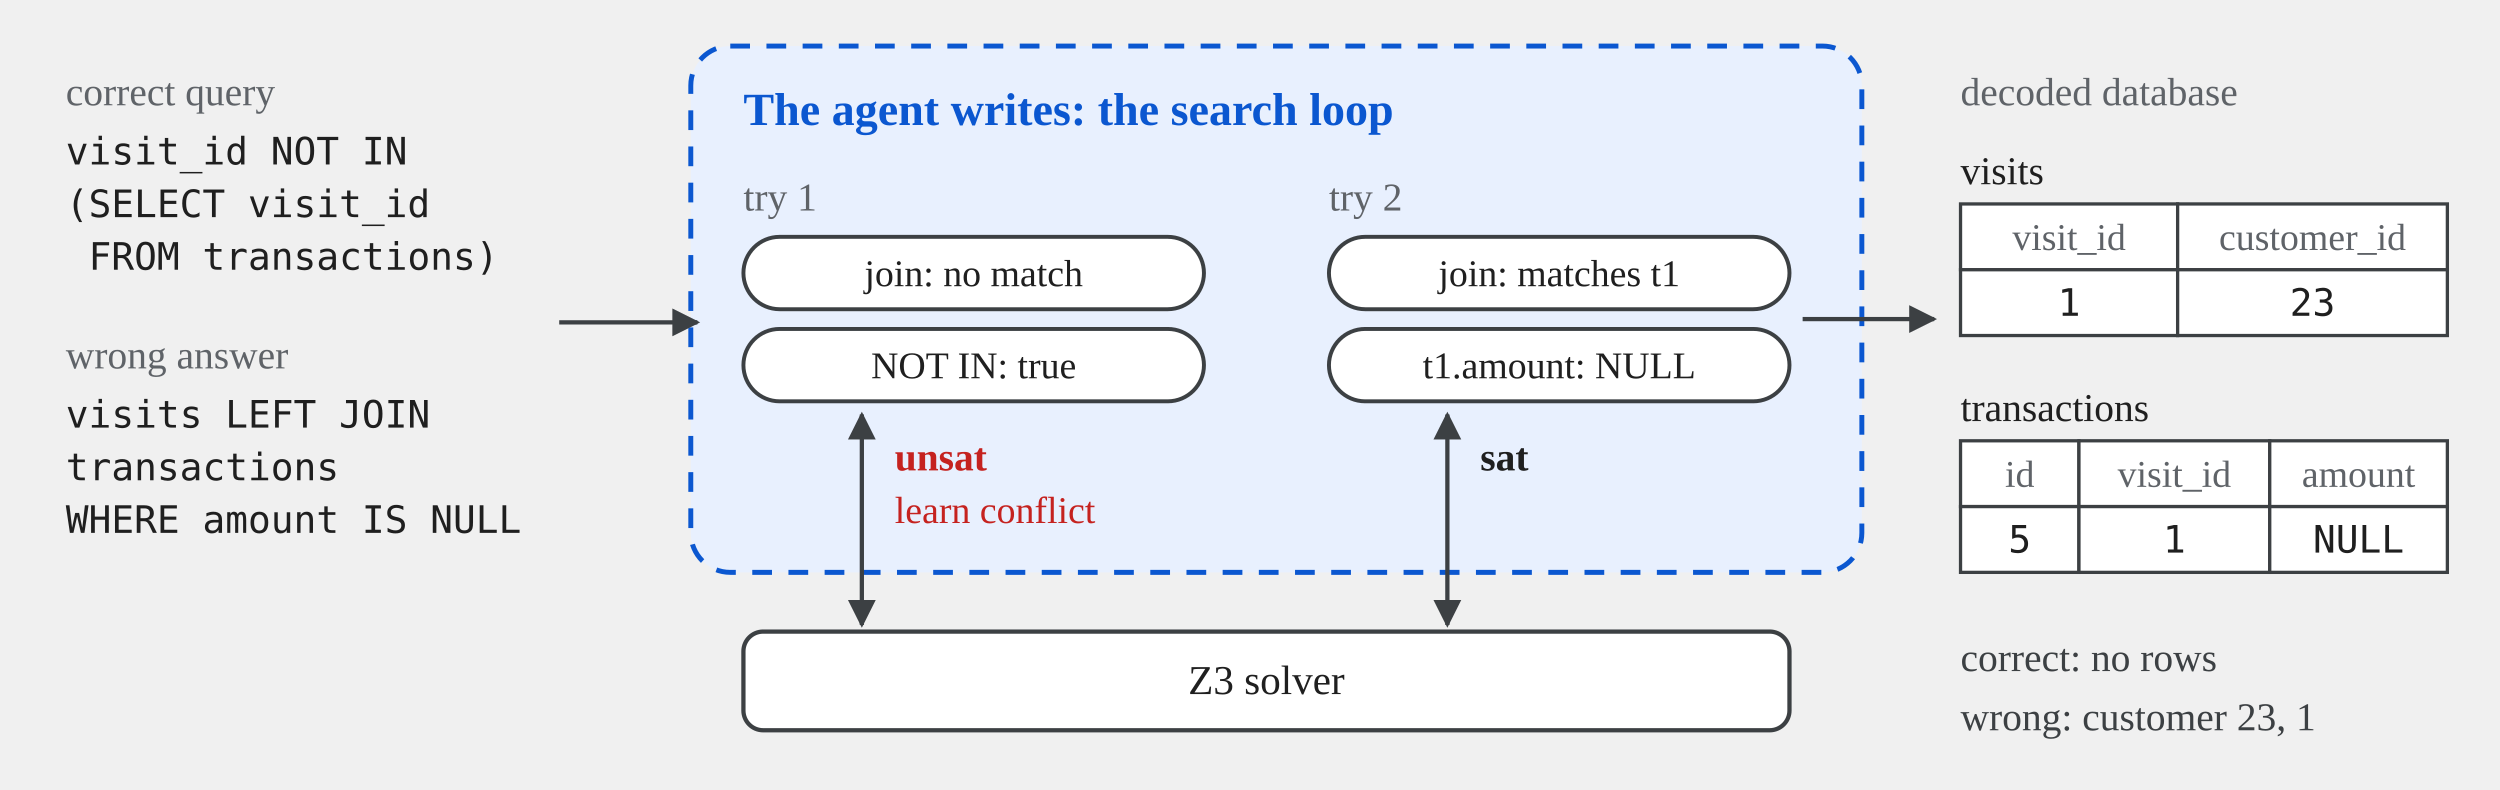
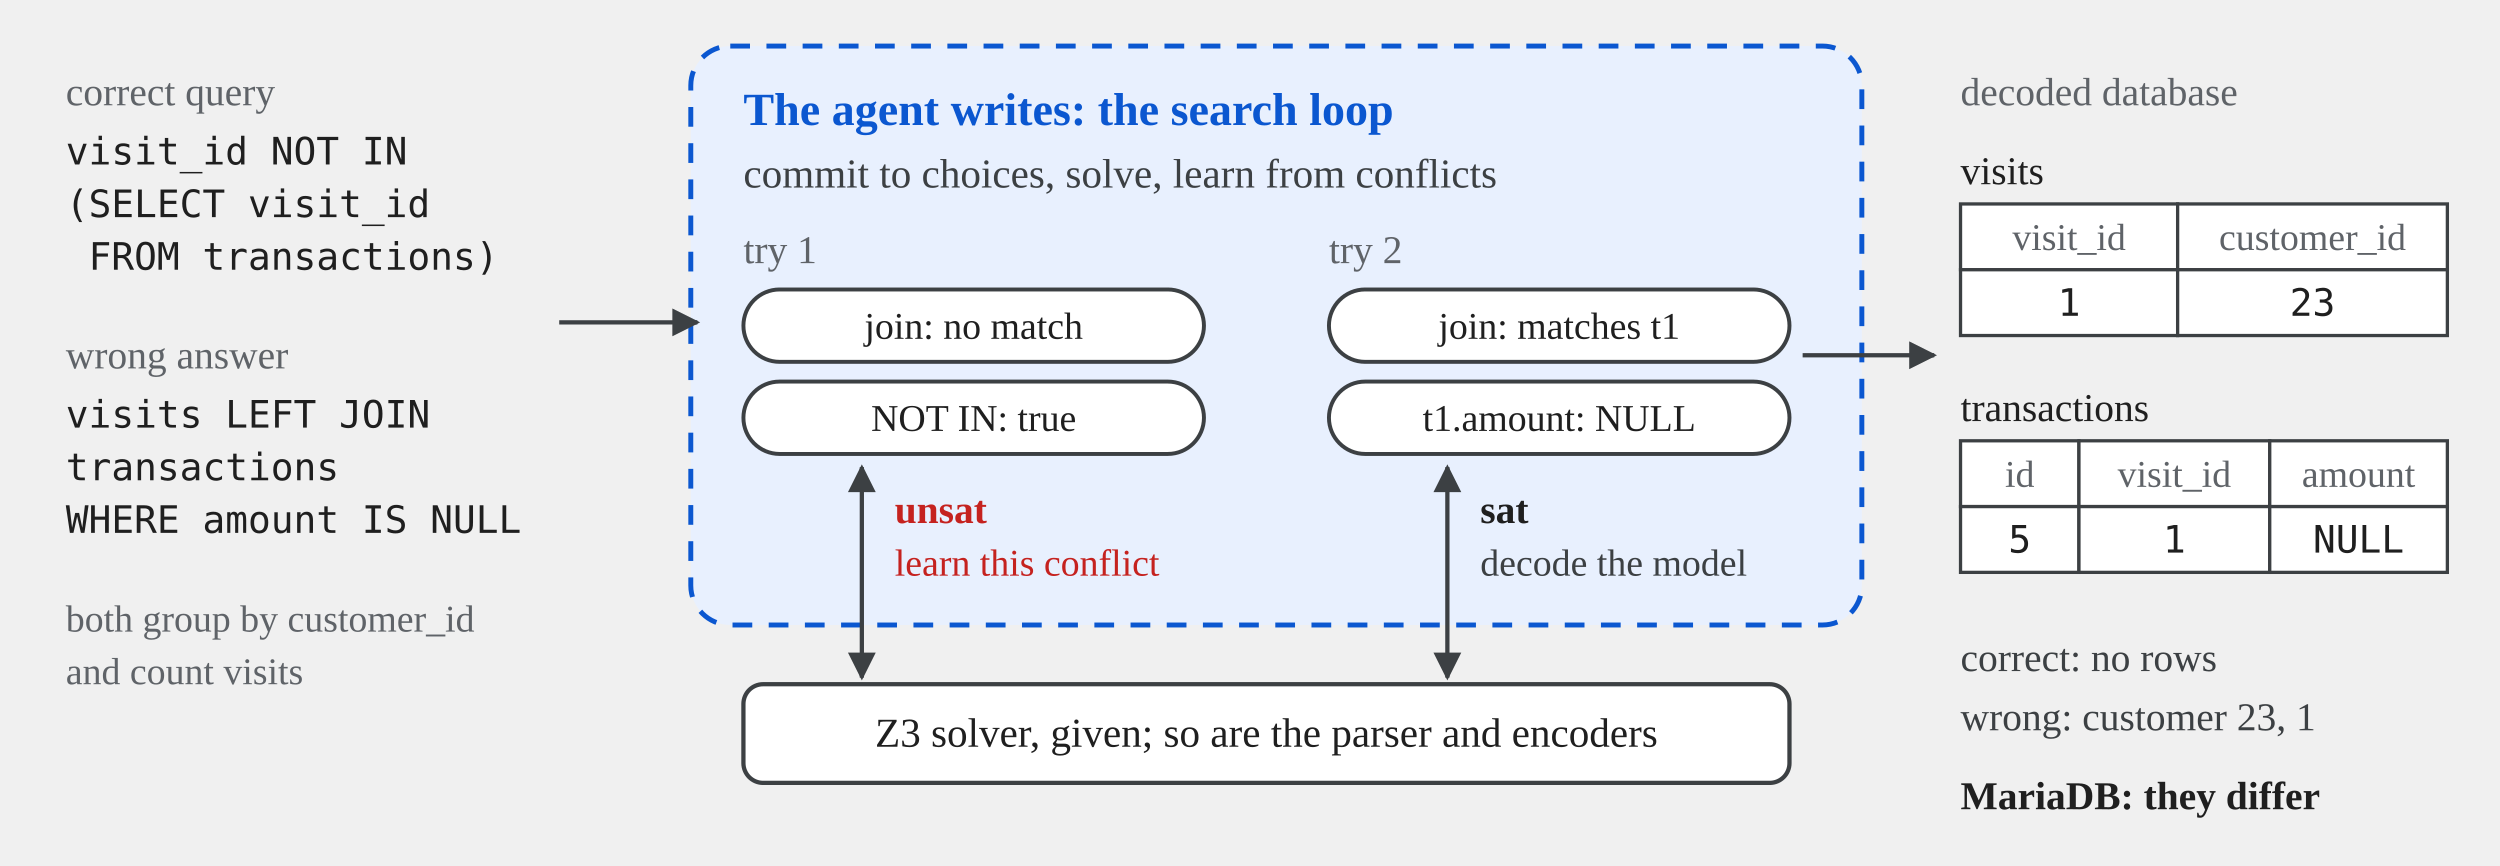
- <svg xmlns="http://www.w3.org/2000/svg" viewBox="0 22 760 240" role="img" aria-label="Polygon on LeetCode problem 1581: a correct query using NOT IN and a wrong answer using LEFT JOIN with amount IS NULL, over tables of at most two symbolic rows. The search loop, the part the agent writes, first commits to the choices join finds no match and NOT IN is true; the given Z3 solver answers unsat, and the conflict is learned. It then commits to join matches t1 and t1.amount is NULL; Z3 answers sat. The decoded database has visit 1 for customer 23 and transaction 5 for visit 1 with a NULL amount. MariaDB returns no rows for the correct query and customer 23 with count 1 for the wrong one, so they differ.">
+ <svg xmlns="http://www.w3.org/2000/svg" viewBox="0 22 760 263" role="img" aria-label="Polygon on LeetCode problem 1581: a correct query using NOT IN and a wrong answer using LEFT JOIN with amount IS NULL, over tables of at most two symbolic rows. The search loop, the part the agent writes, first commits to the choices join finds no match and NOT IN is true; the given Z3 solver answers unsat, and the conflict is learned. It then commits to join matches t1 and t1.amount is NULL; Z3 answers sat. The decoded database has visit 1 for customer 23 and transaction 5 for visit 1 with a NULL amount. MariaDB returns no rows for the correct query and customer 23 with count 1 for the wrong one, so they differ.">
  <defs>
    <marker id="polygon-ar" viewBox="0 0 10 10" refX="9" refY="5" markerWidth="6.5" markerHeight="6.5" orient="auto-start-reverse">
      <path d="M0 0L10 5L0 10z" fill="#3c4043" />
    </marker>
  </defs>
  <text x="20" y="54" font-size="12" fill="#5f6368">correct query</text>
  <text x="20" y="72" font-size="11.5" fill="#1f1f1f" font-family="ui-monospace,Menlo,monospace" xml:space="preserve">visit_id NOT IN</text>
  <text x="20" y="88" font-size="11.5" fill="#1f1f1f" font-family="ui-monospace,Menlo,monospace" xml:space="preserve">(SELECT visit_id</text>
  <text x="20" y="104" font-size="11.5" fill="#1f1f1f" font-family="ui-monospace,Menlo,monospace" xml:space="preserve"> FROM transactions)</text>
  <text x="20" y="134" font-size="12" fill="#5f6368">wrong answer</text>
  <text x="20" y="152" font-size="11.5" fill="#1f1f1f" font-family="ui-monospace,Menlo,monospace">visits LEFT JOIN</text>
  <text x="20" y="168" font-size="11.5" fill="#1f1f1f" font-family="ui-monospace,Menlo,monospace">transactions</text>
  <text x="20" y="184" font-size="11.5" fill="#1f1f1f" font-family="ui-monospace,Menlo,monospace">WHERE amount IS NULL</text>
-   <rect x="210" y="36" width="356" height="160" rx="12" fill="#e8f0fe" stroke="#0b57d0" stroke-width="1.5" stroke-dasharray="6 5" />
+   <text x="20" y="214" font-size="11.5" fill="#5f6368">both group by customer_id</text>
+   <text x="20" y="230" font-size="11.5" fill="#5f6368">and count visits</text>
+   <rect x="210" y="36" width="356" height="176" rx="12" fill="#e8f0fe" stroke="#0b57d0" stroke-width="1.5" stroke-dasharray="6 5" />
  <line x1="170" y1="120" x2="212" y2="120" stroke="#3c4043" stroke-width="1.3" marker-end="url(#polygon-ar)" />
  <text x="226" y="60" font-size="14" font-weight="600" fill="#0b57d0">The agent writes: the search loop</text>
-   <g transform="translate(0 -16)">
-     <text x="226" y="102" font-size="12" fill="#5f6368">try 1</text>
-     <rect x="226" y="110" width="140" height="22" rx="11" fill="#fff" stroke="#3c4043" stroke-width="1.2" />
-     <text x="296" y="125" font-size="11.5" text-anchor="middle" fill="#1f1f1f">join: no match</text>
-     <rect x="226" y="138" width="140" height="22" rx="11" fill="#fff" stroke="#3c4043" stroke-width="1.2" />
-     <text x="296" y="153" font-size="11.5" text-anchor="middle" fill="#1f1f1f">NOT IN: true</text>
-     <text x="404" y="102" font-size="12" fill="#5f6368">try 2</text>
-     <rect x="404" y="110" width="140" height="22" rx="11" fill="#fff" stroke="#3c4043" stroke-width="1.2" />
-     <text x="474" y="125" font-size="11.5" text-anchor="middle" fill="#1f1f1f">join: matches t1</text>
-     <rect x="404" y="138" width="140" height="22" rx="11" fill="#fff" stroke="#3c4043" stroke-width="1.2" />
-     <text x="474" y="153" font-size="11.5" text-anchor="middle" fill="#1f1f1f">t1.amount: NULL</text>
-     <line x1="262" y1="164" x2="262" y2="228" stroke="#3c4043" stroke-width="1.3" marker-start="url(#polygon-ar)" marker-end="url(#polygon-ar)" />
-     <line x1="440" y1="164" x2="440" y2="228" stroke="#3c4043" stroke-width="1.3" marker-start="url(#polygon-ar)" marker-end="url(#polygon-ar)" />
-     <text x="272" y="181" font-size="12" font-weight="600" fill="#c5221f">unsat</text>
-     <text x="272" y="197" font-size="11.5" fill="#c5221f">learn conflict</text>
-     <text x="450" y="181" font-size="12" font-weight="600" fill="#1f1f1f">sat</text>
-     <rect x="226" y="230" width="318" height="30" rx="6" fill="#fff" stroke="#3c4043" stroke-width="1.3" />
-     <text x="385" y="249" font-size="12.5" text-anchor="middle" fill="#1f1f1f">Z3 solver</text>
-   </g>
-   <line x1="548" y1="119" x2="588" y2="119" stroke="#3c4043" stroke-width="1.3" marker-end="url(#polygon-ar)" />
+   <text x="226" y="79" font-size="12.5" fill="#3c4043">commit to choices, solve, learn from conflicts</text>
+   <text x="226" y="102" font-size="12" fill="#5f6368">try 1</text>
+   <rect x="226" y="110" width="140" height="22" rx="11" fill="#fff" stroke="#3c4043" stroke-width="1.2" />
+   <text x="296" y="125" font-size="11.5" text-anchor="middle" fill="#1f1f1f">join: no match</text>
+   <rect x="226" y="138" width="140" height="22" rx="11" fill="#fff" stroke="#3c4043" stroke-width="1.2" />
+   <text x="296" y="153" font-size="11.5" text-anchor="middle" fill="#1f1f1f">NOT IN: true</text>
+   <text x="404" y="102" font-size="12" fill="#5f6368">try 2</text>
+   <rect x="404" y="110" width="140" height="22" rx="11" fill="#fff" stroke="#3c4043" stroke-width="1.2" />
+   <text x="474" y="125" font-size="11.5" text-anchor="middle" fill="#1f1f1f">join: matches t1</text>
+   <rect x="404" y="138" width="140" height="22" rx="11" fill="#fff" stroke="#3c4043" stroke-width="1.2" />
+   <text x="474" y="153" font-size="11.5" text-anchor="middle" fill="#1f1f1f">t1.amount: NULL</text>
+   <line x1="262" y1="164" x2="262" y2="228" stroke="#3c4043" stroke-width="1.3" marker-start="url(#polygon-ar)" marker-end="url(#polygon-ar)" />
+   <line x1="440" y1="164" x2="440" y2="228" stroke="#3c4043" stroke-width="1.3" marker-start="url(#polygon-ar)" marker-end="url(#polygon-ar)" />
+   <text x="272" y="181" font-size="12" font-weight="600" fill="#c5221f">unsat</text>
+   <text x="272" y="197" font-size="11.5" fill="#c5221f">learn this conflict</text>
+   <text x="450" y="181" font-size="12" font-weight="600" fill="#1f1f1f">sat</text>
+   <text x="450" y="197" font-size="11.5" fill="#3c4043">decode the model</text>
+   <rect x="226" y="230" width="318" height="30" rx="6" fill="#fff" stroke="#3c4043" stroke-width="1.3" />
+   <text x="385" y="249" font-size="12.5" text-anchor="middle" fill="#1f1f1f">Z3 solver, given; so are the parser and encoders</text>
+   <line x1="548" y1="130" x2="588" y2="130" stroke="#3c4043" stroke-width="1.3" marker-end="url(#polygon-ar)" />
  <text x="596" y="54" font-size="12" fill="#5f6368">decoded database</text>
  <text x="596" y="78" font-size="12" fill="#1f1f1f">visits</text>
  <rect x="596" y="84" width="66" height="20" fill="#fff" stroke="#3c4043" stroke-width="1" />
  <rect x="596" y="104" width="66" height="20" fill="#fff" stroke="#3c4043" stroke-width="1" />
  <text x="629" y="98" font-size="11.5" text-anchor="middle" fill="#5f6368">visit_id</text>
  <text x="629" y="118" font-size="11.5" text-anchor="middle" fill="#1f1f1f" font-family="ui-monospace,Menlo,monospace">1</text>
  <rect x="662" y="84" width="82" height="20" fill="#fff" stroke="#3c4043" stroke-width="1" />
  <rect x="662" y="104" width="82" height="20" fill="#fff" stroke="#3c4043" stroke-width="1" />
  <text x="703" y="98" font-size="11.5" text-anchor="middle" fill="#5f6368">customer_id</text>
  <text x="703" y="118" font-size="11.5" text-anchor="middle" fill="#1f1f1f" font-family="ui-monospace,Menlo,monospace">23</text>
  <text x="596" y="150" font-size="12" fill="#1f1f1f">transactions</text>
  <rect x="596" y="156" width="36" height="20" fill="#fff" stroke="#3c4043" stroke-width="1" />
  <rect x="596" y="176" width="36" height="20" fill="#fff" stroke="#3c4043" stroke-width="1" />
  <text x="614" y="170" font-size="11.5" text-anchor="middle" fill="#5f6368">id</text>
  <text x="614" y="190" font-size="11.5" text-anchor="middle" fill="#1f1f1f" font-family="ui-monospace,Menlo,monospace">5</text>
  <rect x="632" y="156" width="58" height="20" fill="#fff" stroke="#3c4043" stroke-width="1" />
  <rect x="632" y="176" width="58" height="20" fill="#fff" stroke="#3c4043" stroke-width="1" />
  <text x="661" y="170" font-size="11.5" text-anchor="middle" fill="#5f6368">visit_id</text>
  <text x="661" y="190" font-size="11.5" text-anchor="middle" fill="#1f1f1f" font-family="ui-monospace,Menlo,monospace">1</text>
  <rect x="690" y="156" width="54" height="20" fill="#fff" stroke="#3c4043" stroke-width="1" />
  <rect x="690" y="176" width="54" height="20" fill="#fff" stroke="#3c4043" stroke-width="1" />
  <text x="717" y="170" font-size="11.5" text-anchor="middle" fill="#5f6368">amount</text>
  <text x="717" y="190" font-size="11.5" text-anchor="middle" fill="#1f1f1f" font-family="ui-monospace,Menlo,monospace">NULL</text>
  <text x="596" y="226" font-size="12" fill="#3c4043">correct: no rows</text>
  <text x="596" y="244" font-size="12" fill="#3c4043">wrong: customer 23, 1</text>
+   <text x="596" y="268" font-size="12" font-weight="600" fill="#1f1f1f">MariaDB: they differ</text>
</svg>
